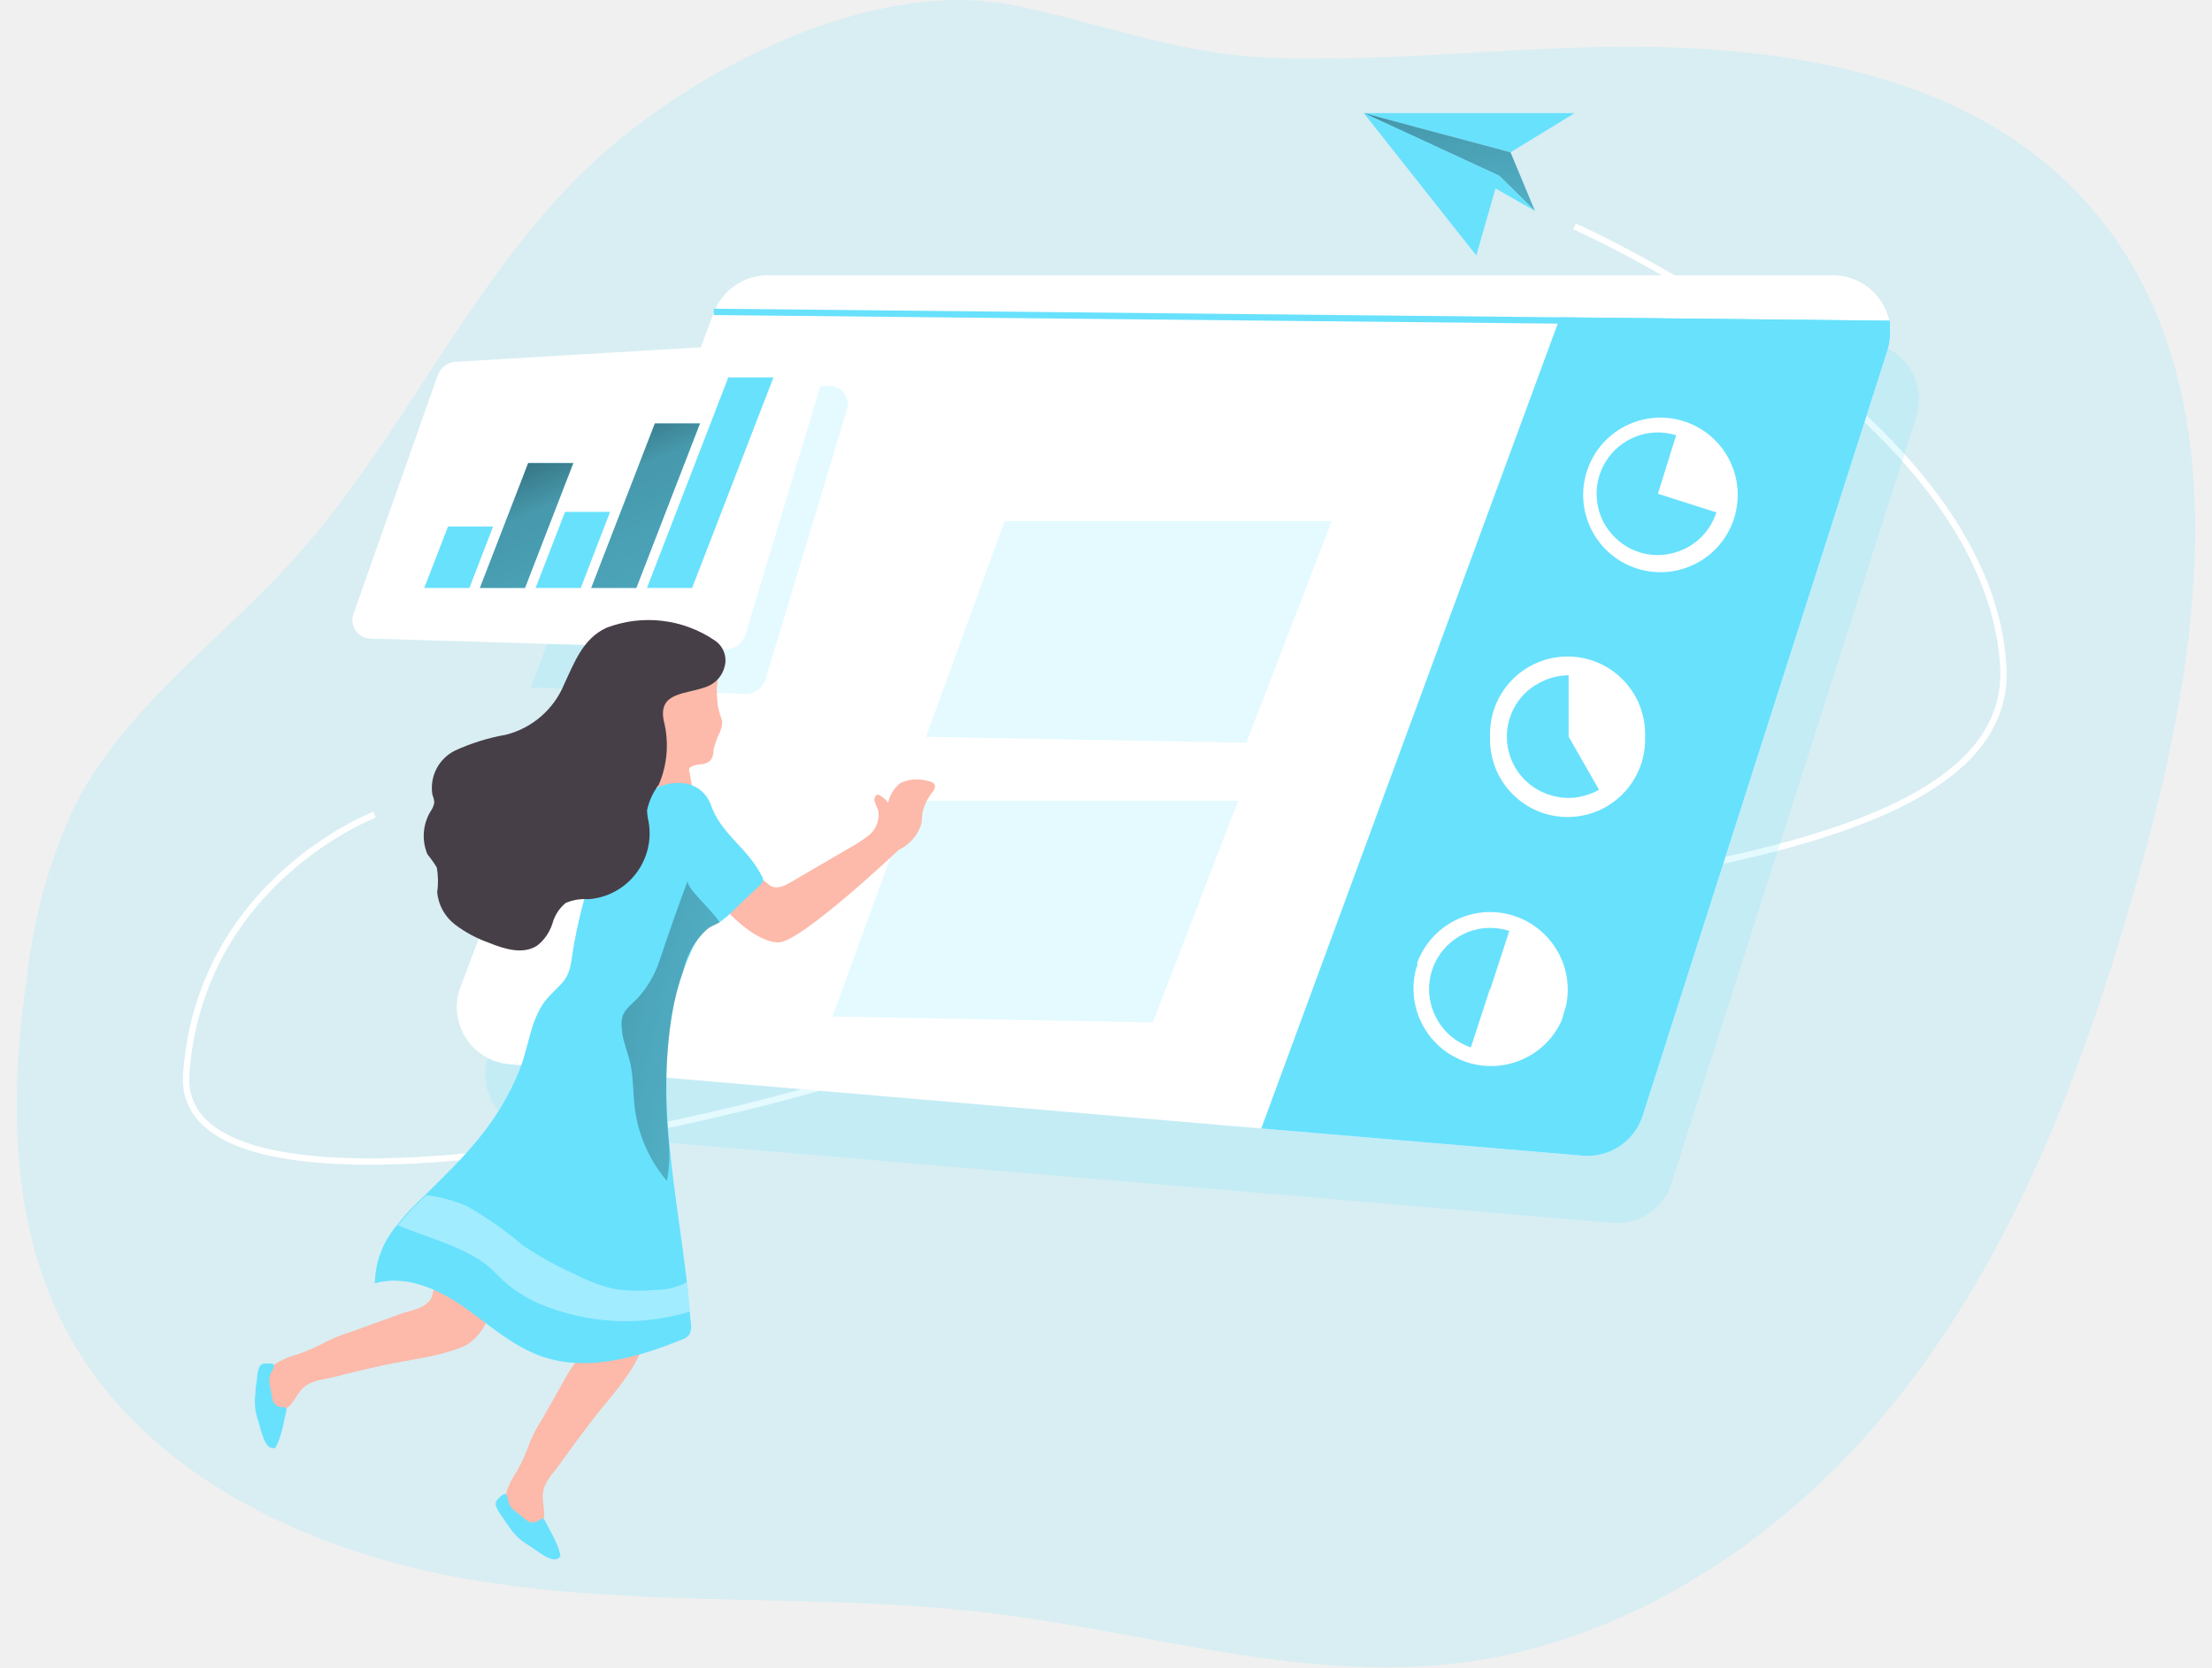
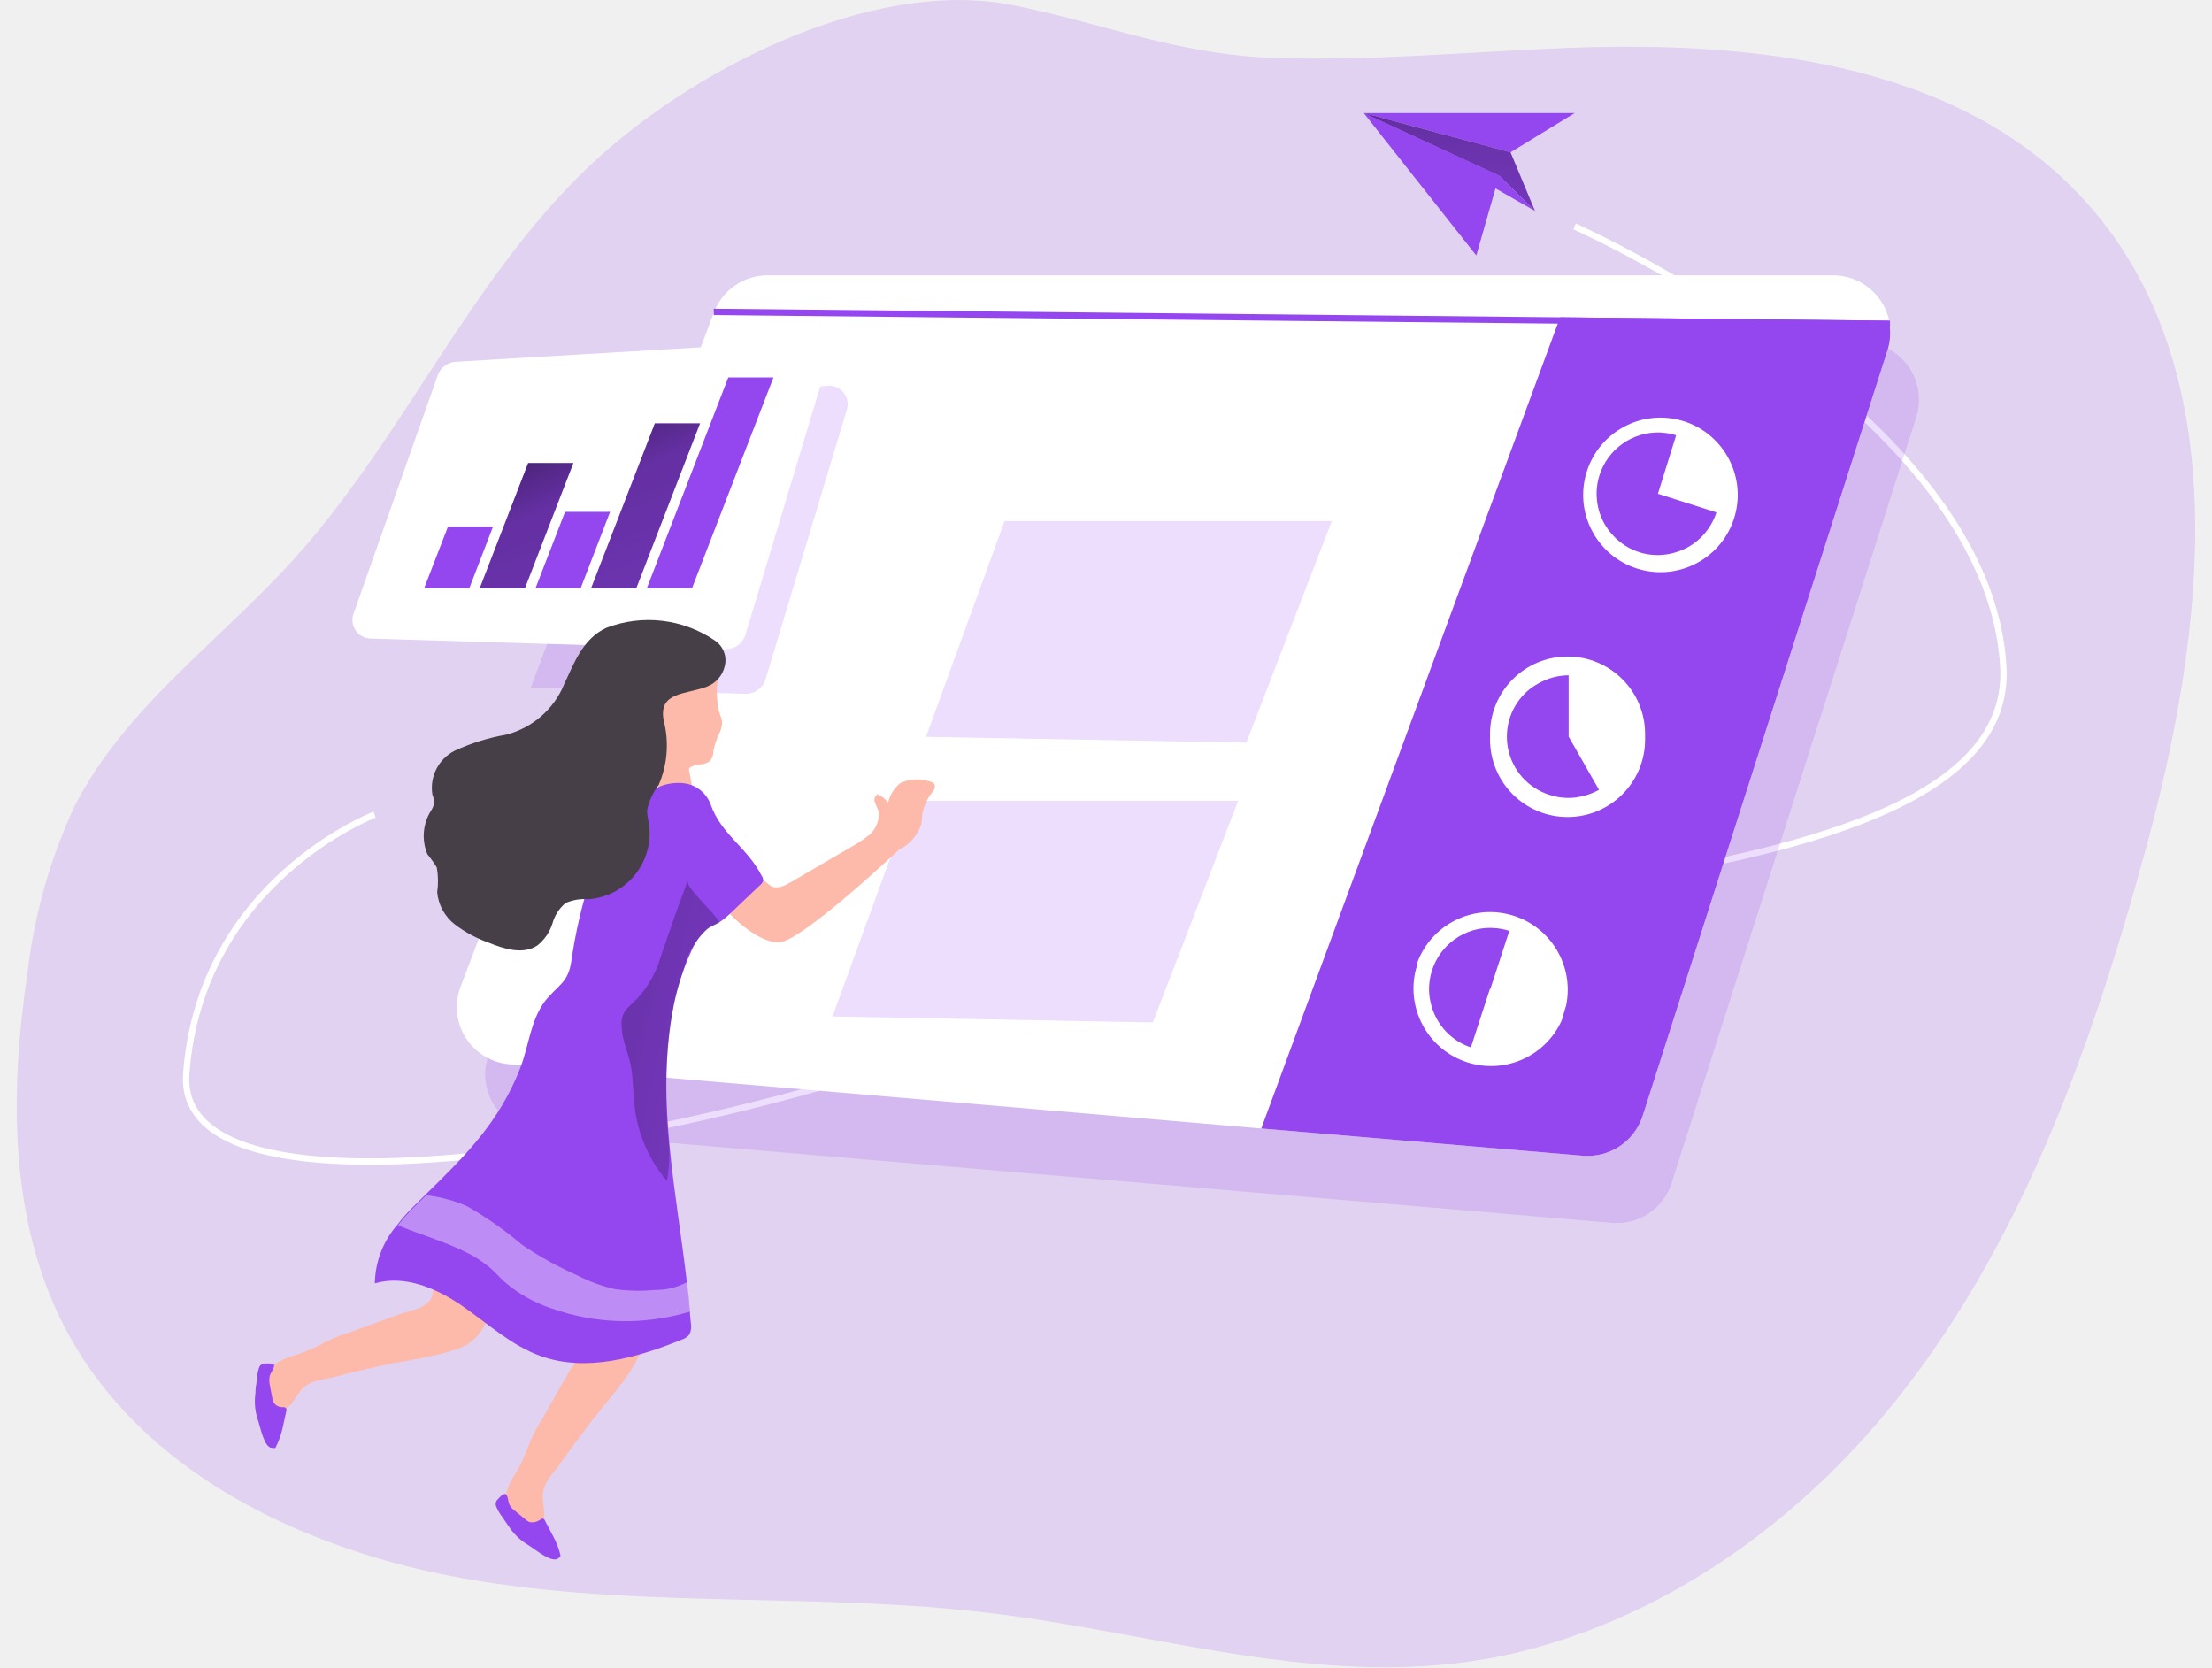
<svg xmlns="http://www.w3.org/2000/svg" xmlns:xlink="http://www.w3.org/1999/xlink" id="Layer_1" data-name="Layer 1" viewBox="0 0 164.93 126.22" width="406" height="306" class="illustration styles_illustrationTablet__1DWOa">
  <defs>
    <linearGradient id="linear-gradient" x1="-370.74" y1="84.53" x2="-334.52" y2="15.97" gradientTransform="matrix(1, 0, 0.38, -0.98, 374.98, 107.82)" gradientUnits="userSpaceOnUse">
      <stop offset="0.01" />
      <stop offset="0.08" stop-opacity="0.69" />
      <stop offset="0.21" stop-opacity="0.32" />
      <stop offset="1" stop-opacity="0" />
    </linearGradient>
    <linearGradient id="linear-gradient-2" x1="-363.52" y1="88.34" x2="-327.3" y2="19.79" xlink:href="#linear-gradient" />
    <linearGradient id="linear-gradient-3" x1="101.81" y1="2.7" x2="145.19" y2="-6.88" gradientTransform="matrix(1, 0, 0, -1, -65.98, 85.87)" gradientUnits="userSpaceOnUse">
      <stop offset="0.01" />
      <stop offset="0.13" stop-opacity="0.69" />
      <stop offset="0.25" stop-opacity="0.32" />
      <stop offset="1" stop-opacity="0" />
    </linearGradient>
    <linearGradient id="linear-gradient-4" x1="112.01" y1="136.55" x2="116.22" y2="105.06" gradientTransform="matrix(1, 0, 0, -1, -4.91, 138.67)" xlink:href="#linear-gradient" />
  </defs>
-   <path d="M33.47,127.64a63.65,63.65,0,0,0,6.72,1.42c12.68,2,25.67.84,38.41,2.38,13.49,1.62,26.59,6.27,40.19,2.92,10.9-2.69,20.59-9.56,27.68-18.15,9.94-12,15.37-27.14,19.51-42.18,4.64-16.83,7.15-37.05-4.77-49.8-9.52-10.2-25-11.81-38.94-11.27-7.37.29-14.74,1-22.11.76s-13.07-2.66-19.86-4C69.48,7.57,55.66,14.81,48.16,22c-9,8.58-14,20.53-22.33,29.73C20.23,57.9,13.09,62.92,9.3,70.34A40.77,40.77,0,0,0,5.74,82.86c-1.36,9.07-1.44,18.77,2.78,26.91C13.38,119.15,23.1,124.82,33.47,127.64Z" transform="translate(-4.91 -9.33)" fill="#68e1fd" opacity="0.18" style="isolation: isolate;" />
+   <path d="M33.47,127.64a63.65,63.65,0,0,0,6.72,1.42c12.68,2,25.67.84,38.41,2.38,13.49,1.62,26.59,6.27,40.19,2.92,10.9-2.69,20.59-9.56,27.68-18.15,9.94-12,15.37-27.14,19.51-42.18,4.64-16.83,7.15-37.05-4.77-49.8-9.52-10.2-25-11.81-38.94-11.27-7.37.29-14.74,1-22.11.76s-13.07-2.66-19.86-4C69.48,7.57,55.66,14.81,48.16,22c-9,8.58-14,20.53-22.33,29.73C20.23,57.9,13.09,62.92,9.3,70.34A40.77,40.77,0,0,0,5.74,82.86c-1.36,9.07-1.44,18.77,2.78,26.91C13.38,119.15,23.1,124.82,33.47,127.64Z" transform="translate(-4.91 -9.33)" fill="#9446EF" opacity="0.18" style="isolation: isolate;" />
  <path d="M122.85,26.47s31.38,13.94,32.46,33.35S97.81,75.73,85,84.1s-68.33,21.09-67.26,6.51S32,71,32,71" transform="translate(-4.91 -9.33)" fill="none" stroke="#fff" stroke-miterlimit="10" stroke-width="0.48" />
-   <path d="M40.68,89.15l19.15-51.1a4.37,4.37,0,0,1,4.09-2.83h80.64a4.37,4.37,0,0,1,4.36,4.37,4.48,4.48,0,0,1-.2,1.31l-18.53,58a4.35,4.35,0,0,1-4.52,3L44.39,95a4.37,4.37,0,0,1-4-4.71A4.54,4.54,0,0,1,40.68,89.15Z" transform="translate(-4.91 -9.33)" fill="#68e1fd" opacity="0.18" style="isolation: isolate;" />
+   <path d="M40.68,89.15l19.15-51.1a4.37,4.37,0,0,1,4.09-2.83h80.64a4.37,4.37,0,0,1,4.36,4.37,4.48,4.48,0,0,1-.2,1.31l-18.53,58a4.35,4.35,0,0,1-4.52,3L44.39,95a4.37,4.37,0,0,1-4-4.71A4.54,4.54,0,0,1,40.68,89.15Z" transform="translate(-4.91 -9.33)" fill="#9446EF" opacity="0.18" style="isolation: isolate;" />
  <path d="M146.56,35.79,128,93.82a4.38,4.38,0,0,1-4.53,3L99.13,94.76,42.24,89.9a4.35,4.35,0,0,1-4-4.7A4.72,4.72,0,0,1,38.52,84L43.07,72,51.3,50l6.38-17a4.37,4.37,0,0,1,4.09-2.83h80.64a4.36,4.36,0,0,1,4.36,4.36A4.24,4.24,0,0,1,146.56,35.79Z" transform="translate(-4.91 -9.33)" fill="#fff" />
-   <polygon points="61.76 76.95 67.71 60.62 92.47 60.62 86.01 77.4 61.76 76.95" fill="#68e1fd" opacity="0.18" style="isolation: isolate;" />
-   <path d="M146.56,35.79,128,93.82a4.38,4.38,0,0,1-4.53,3L99.13,94.76l22.45-60.94.17-.47,24.94.26a2.07,2.07,0,0,0,0,.22A4.34,4.34,0,0,1,146.56,35.79Z" transform="translate(-4.91 -9.33)" fill="#68e1fd" />
-   <path d="M67.74,40.39,61.61,60.72a1.54,1.54,0,0,1-1.5,1.13l-16.28-.47,8.24-22,14.3-.84A1.39,1.39,0,0,1,67.74,40.39Z" transform="translate(-4.91 -9.33)" fill="#68e1fd" opacity="0.18" style="isolation: isolate;" />
+   <polygon points="61.76 76.95 67.71 60.62 92.47 60.62 86.01 77.4 61.76 76.95" fill="#9446EF" opacity="0.18" style="isolation: isolate;" />
+   <path d="M146.56,35.79,128,93.82a4.38,4.38,0,0,1-4.53,3L99.13,94.76l22.45-60.94.17-.47,24.94.26a2.07,2.07,0,0,0,0,.22A4.34,4.34,0,0,1,146.56,35.79Z" transform="translate(-4.91 -9.33)" fill="#9446EF" />
+   <path d="M67.74,40.39,61.61,60.72a1.54,1.54,0,0,1-1.5,1.13l-16.28-.47,8.24-22,14.3-.84A1.39,1.39,0,0,1,67.74,40.39Z" transform="translate(-4.91 -9.33)" fill="#9446EF" opacity="0.18" style="isolation: isolate;" />
  <path d="M30.43,55.72l6.34-17.95a1.55,1.55,0,0,1,1.35-1.05l26.72-1.58A1.41,1.41,0,0,1,66.22,37L60.09,57.34a1.56,1.56,0,0,1-1.5,1.14l-26.94-.81A1.41,1.41,0,0,1,30.43,55.72Z" transform="translate(-4.91 -9.33)" fill="#fff" />
-   <polygon points="141.82 24.28 141.82 24.51 141.82 24.76 116.67 24.5 52.77 23.85 52.77 23.37 116.84 24.02 141.78 24.28 141.82 24.28" fill="#68e1fd" />
-   <polygon points="34.27 44.51 30.85 44.51 32.65 39.86 36.06 39.86 34.27 44.51" fill="#68e1fd" />
-   <polygon points="38.48 44.51 35.06 44.51 38.72 35.05 42.14 35.05 38.48 44.51" fill="#68e1fd" />
-   <polygon points="42.7 44.51 39.28 44.51 41.51 38.75 44.92 38.75 42.7 44.51" fill="#68e1fd" />
-   <polygon points="46.91 44.51 43.49 44.51 48.31 32.05 51.73 32.05 46.91 44.51" fill="#68e1fd" />
+   <polygon points="141.82 24.28 141.82 24.51 141.82 24.76 116.67 24.5 52.77 23.85 52.77 23.37 116.84 24.02 141.78 24.28 141.82 24.28" fill="#9446EF" />
+   <polygon points="34.27 44.51 30.85 44.51 32.65 39.86 36.06 39.86 34.27 44.51" fill="#9446EF" />
+   <polygon points="38.48 44.51 35.06 44.51 38.72 35.05 42.14 35.05 38.48 44.51" fill="#9446EF" />
+   <polygon points="42.7 44.51 39.28 44.51 41.51 38.75 44.92 38.75 42.7 44.51" fill="#9446EF" />
+   <polygon points="46.91 44.51 43.49 44.51 48.31 32.05 51.73 32.05 46.91 44.51" fill="#9446EF" />
  <polygon points="38.48 44.51 35.06 44.51 38.72 35.05 42.14 35.05 38.48 44.51" fill="url(#linear-gradient)" />
  <polygon points="46.91 44.51 43.49 44.51 48.31 32.05 51.73 32.05 46.91 44.51" fill="url(#linear-gradient-2)" />
-   <polygon points="51.13 44.51 47.71 44.51 53.87 28.57 57.29 28.57 51.13 44.51" fill="#68e1fd" />
+   <polygon points="51.13 44.51 47.71 44.51 53.87 28.57 57.29 28.57 51.13 44.51" fill="#9446EF" />
  <path d="M135,48.32a5.85,5.85,0,1,0-.12.39l.06-.19Z" transform="translate(-4.91 -9.33)" fill="#fff" />
  <path d="M122.21,85.45a5.88,5.88,0,0,0-11.27-3.24c0,.06,0,.13,0,.19s0,.13-.07.19a5.87,5.87,0,0,0,11,4c.06-.19.11-.38.17-.57S122.14,85.64,122.21,85.45Z" transform="translate(-4.91 -9.33)" fill="#fff" />
  <path d="M128.19,64.9a5.87,5.87,0,0,0-11.74,0v.41a5.87,5.87,0,0,0,11.74,0V64.9Z" transform="translate(-4.91 -9.33)" fill="#fff" />
-   <path d="M129.16,46.71h0l1.38-4.43a4.87,4.87,0,0,0-1.2-.21,4.65,4.65,0,0,0-4.61,3.25,4.87,4.87,0,0,0-.21,1.2,5,5,0,0,0,.11,1.21,4.54,4.54,0,0,0,1.12,2.12,4.58,4.58,0,0,0,4.43,1.38,5.1,5.1,0,0,0,1.13-.41,4.92,4.92,0,0,0,1-.7,4.71,4.71,0,0,0,1.28-2Z" transform="translate(-4.91 -9.33)" fill="#68e1fd" />
-   <path d="M122.4,65.09h0V60.45a4.68,4.68,0,0,0-2.31.63,4.37,4.37,0,0,0-1,.74,4.62,4.62,0,0,0,2.09,7.75,4.45,4.45,0,0,0,2.4,0,4.69,4.69,0,0,0,1.12-.45Z" transform="translate(-4.91 -9.33)" fill="#68e1fd" />
-   <path d="M116.47,84.21l1.44-4.41a4.77,4.77,0,0,0-2.4-.13,4.64,4.64,0,0,0-3.67,4.3,4.4,4.4,0,0,0,.1,1.2,4.54,4.54,0,0,0,.4,1.14A4.6,4.6,0,0,0,115,88.62l1.44-4.42Z" transform="translate(-4.91 -9.33)" fill="#68e1fd" />
+   <path d="M129.16,46.71h0l1.38-4.43a4.87,4.87,0,0,0-1.2-.21,4.65,4.65,0,0,0-4.61,3.25,4.87,4.87,0,0,0-.21,1.2,5,5,0,0,0,.11,1.21,4.54,4.54,0,0,0,1.12,2.12,4.58,4.58,0,0,0,4.43,1.38,5.1,5.1,0,0,0,1.13-.41,4.92,4.92,0,0,0,1-.7,4.71,4.71,0,0,0,1.28-2Z" transform="translate(-4.91 -9.33)" fill="#9446EF" />
+   <path d="M122.4,65.09h0V60.45a4.68,4.68,0,0,0-2.31.63,4.37,4.37,0,0,0-1,.74,4.62,4.62,0,0,0,2.09,7.75,4.45,4.45,0,0,0,2.4,0,4.69,4.69,0,0,0,1.12-.45Z" transform="translate(-4.91 -9.33)" fill="#9446EF" />
+   <path d="M116.47,84.21l1.44-4.41a4.77,4.77,0,0,0-2.4-.13,4.64,4.64,0,0,0-3.67,4.3,4.4,4.4,0,0,0,.1,1.2,4.54,4.54,0,0,0,.4,1.14A4.6,4.6,0,0,0,115,88.62l1.44-4.42Z" transform="translate(-4.91 -9.33)" fill="#9446EF" />
  <path d="M57.61,66.53a.92.92,0,0,1-.31.48,1.48,1.48,0,0,1-.71.19,1.55,1.55,0,0,0-.74.25.42.42,0,0,0,0,.38l.29,1.62a.65.65,0,0,1,0,.39.56.56,0,0,1-.37.26c-.58.23-1.3.43-1.76,0a1.79,1.79,0,0,1-.43-.87,17.78,17.78,0,0,1-.9-5.63,4,4,0,0,1,1.32-3.08,3.9,3.9,0,0,1,2.85-.66,1.38,1.38,0,0,1,1.06.73c.13.29,0,.57,0,.88A8.75,8.75,0,0,0,58,62.83a6.25,6.25,0,0,0,.16.62,2.09,2.09,0,0,1,.16.54,2.22,2.22,0,0,1-.29,1,6.23,6.23,0,0,0-.37,1.13A2.1,2.1,0,0,1,57.61,66.53Z" transform="translate(-4.91 -9.33)" fill="#fdb9a9" />
  <path d="M58.91,78.53s2,2.14,3.68,2.14,9.09-7,9.09-7a3.27,3.27,0,0,0,1.7-1.92c.07-.29.05-.59.1-.88a3.9,3.9,0,0,1,.77-1.6.6.6,0,0,0,.17-.49c-.06-.22-.32-.29-.54-.33a2.93,2.93,0,0,0-2.09.17,2.65,2.65,0,0,0-.91,1.48,1.79,1.79,0,0,0-.8-.64.48.48,0,0,0-.21.58,5.76,5.76,0,0,0,.26.62,2,2,0,0,1-.84,2,8.93,8.93,0,0,1-1.23.8l-4.54,2.65c-.46.27-1,.55-1.5.3-.23-.12-.39-.35-.64-.46a1.14,1.14,0,0,0-1.08.34A6.8,6.8,0,0,0,58.91,78.53Z" transform="translate(-4.91 -9.33)" fill="#fdb9a9" />
  <path d="M40.82,108.15a4.2,4.2,0,0,1-1.85,3c-1.86.87-4.25,1.09-6.25,1.52-1.21.27-2.42.54-3.61.86-1,.27-2.07.24-2.75,1.12-.41.52-.68,1.26-1.32,1.41a1.19,1.19,0,0,1-1.19-.54,2.83,2.83,0,0,1-.4-1.33,1.58,1.58,0,0,1,0-.53,1.24,1.24,0,0,1,.28-.5,5.56,5.56,0,0,1,2.42-1.29,15.35,15.35,0,0,0,2.25-1,11.71,11.71,0,0,1,1.84-.72l3.65-1.33c.86-.31,2.15-.43,2.48-1.41a6,6,0,0,0,.19-1.47,6.26,6.26,0,0,1,.88-2.78.82.82,0,0,1,.29-.35,1,1,0,0,1,.49-.12,3,3,0,0,1,1.38.16,2.41,2.41,0,0,1,1.23,1.39,5,5,0,0,1,.22,1.88A11.84,11.84,0,0,1,40.82,108.15Z" transform="translate(-4.91 -9.33)" fill="#fdb9a9" />
-   <path d="M24.39,112.77c-.06.26-.26.47-.33.73a1.72,1.72,0,0,0,0,.64l.19,1a.75.75,0,0,0,.86.71.28.28,0,0,1,.21.12.25.25,0,0,1,0,.17l-.28,1.27a6.17,6.17,0,0,1-.55,1.53.47.47,0,0,1-.24,0c-.64,0-.89-1.62-1.12-2.23a4.39,4.39,0,0,1-.15-1.91c0-.35.06-.69.11-1a2.88,2.88,0,0,1,.19-1,.46.46,0,0,1,.43-.25C23.91,112.56,24.46,112.48,24.39,112.77Z" transform="translate(-4.91 -9.33)" fill="#68e1fd" />
+   <path d="M24.39,112.77c-.06.26-.26.47-.33.73a1.72,1.72,0,0,0,0,.64l.19,1a.75.75,0,0,0,.86.71.28.28,0,0,1,.21.12.25.25,0,0,1,0,.17l-.28,1.27a6.17,6.17,0,0,1-.55,1.53.47.47,0,0,1-.24,0c-.64,0-.89-1.62-1.12-2.23a4.39,4.39,0,0,1-.15-1.91c0-.35.06-.69.11-1a2.88,2.88,0,0,1,.19-1,.46.46,0,0,1,.43-.25C23.91,112.56,24.46,112.48,24.39,112.77Z" transform="translate(-4.91 -9.33)" fill="#9446EF" />
  <path d="M51.5,108.34a4.15,4.15,0,0,1,.56,3.52c-.85,1.86-2.53,3.59-3.76,5.21-.76,1-1.5,2-2.21,3-.58.85-1.41,1.52-1.36,2.63,0,.66.3,1.4-.09,1.93a1.2,1.2,0,0,1-1.26.36,2.81,2.81,0,0,1-1.16-.75,1.61,1.61,0,0,1-.33-.41,1.24,1.24,0,0,1-.11-.57,5.45,5.45,0,0,1,1-2.55,14.76,14.76,0,0,0,1-2.25,10.93,10.93,0,0,1,.94-1.75l1.91-3.38c.46-.79,1.37-1.72,1-2.68a5.88,5.88,0,0,0-.81-1.24,6.4,6.4,0,0,1-1.14-2.68,1.19,1.19,0,0,1,0-.46,1,1,0,0,1,.29-.41,3.06,3.06,0,0,1,1.17-.77,2.35,2.35,0,0,1,1.83.26,4.85,4.85,0,0,1,1.39,1.28A12.07,12.07,0,0,1,51.5,108.34Z" transform="translate(-4.91 -9.33)" fill="#fdb9a9" />
-   <path d="M42,122.51c.12.24.11.53.23.77a1.48,1.48,0,0,0,.44.46l.77.63a1.17,1.17,0,0,0,.3.19,1.08,1.08,0,0,0,.82-.2.19.19,0,0,1,.33.07l.61,1.16a5.86,5.86,0,0,1,.58,1.51.49.49,0,0,1-.16.19c-.5.41-1.73-.66-2.29-1A4.44,4.44,0,0,1,42.24,125c-.2-.28-.39-.57-.58-.85a3,3,0,0,1-.48-.85.49.49,0,0,1,.17-.49C41.48,122.66,41.85,122.25,42,122.51Z" transform="translate(-4.91 -9.33)" fill="#68e1fd" />
-   <path d="M61.42,76a.64.64,0,0,1-.23.33c-.76.73-1.53,1.44-2.28,2.17a6,6,0,0,1-.78.63c-.25.15-.52.25-.77.4a1.88,1.88,0,0,0-.24.18,4.68,4.68,0,0,0-1.2,1.76c-.19.41-.37.84-.52,1.27a19.54,19.54,0,0,0-.89,3.44c-1.15,6.68.35,13.49,1.13,20.19.1.74.17,1.48.23,2.22,0,.31.06.63.08.95a1.27,1.27,0,0,1-.13.83,1.24,1.24,0,0,1-.61.39c-3.38,1.37-7.19,2.45-10.62,1.23-2.22-.79-4-2.45-5.94-3.79s-4.36-2.38-6.63-1.72a6.91,6.91,0,0,1,1.71-4.44,12.1,12.1,0,0,1,1.21-1.37l.9-.89c3-2.93,5.57-5.46,7.18-9.57.65-1.67.78-3.63,1.88-5.09,1-1.25,1.77-1.38,2-3.06a37.54,37.54,0,0,1,1.43-6.19,15,15,0,0,1,2.79-5,7.34,7.34,0,0,1,1.92-1.72,3.69,3.69,0,0,1,2.49-.51,2.48,2.48,0,0,1,1.91,1.57c.77,2.27,2.77,3.26,3.86,5.41A.57.57,0,0,1,61.42,76Z" transform="translate(-4.91 -9.33)" fill="#68e1fd" />
+   <path d="M42,122.51c.12.24.11.53.23.77a1.48,1.48,0,0,0,.44.46l.77.63a1.17,1.17,0,0,0,.3.19,1.08,1.08,0,0,0,.82-.2.19.19,0,0,1,.33.07l.61,1.16a5.86,5.86,0,0,1,.58,1.51.49.49,0,0,1-.16.19c-.5.41-1.73-.66-2.29-1A4.44,4.44,0,0,1,42.24,125c-.2-.28-.39-.57-.58-.85a3,3,0,0,1-.48-.85.49.49,0,0,1,.17-.49C41.48,122.66,41.85,122.25,42,122.51Z" transform="translate(-4.91 -9.33)" fill="#9446EF" />
+   <path d="M61.42,76a.64.64,0,0,1-.23.33c-.76.73-1.53,1.44-2.28,2.17a6,6,0,0,1-.78.63c-.25.15-.52.25-.77.4a1.88,1.88,0,0,0-.24.18,4.68,4.68,0,0,0-1.2,1.76c-.19.41-.37.84-.52,1.27a19.54,19.54,0,0,0-.89,3.44c-1.15,6.68.35,13.49,1.13,20.19.1.74.17,1.48.23,2.22,0,.31.06.63.08.95a1.27,1.27,0,0,1-.13.83,1.24,1.24,0,0,1-.61.39c-3.38,1.37-7.19,2.45-10.62,1.23-2.22-.79-4-2.45-5.94-3.79s-4.36-2.38-6.63-1.72a6.91,6.91,0,0,1,1.71-4.44,12.1,12.1,0,0,1,1.21-1.37l.9-.89c3-2.93,5.57-5.46,7.18-9.57.65-1.67.78-3.63,1.88-5.09,1-1.25,1.77-1.38,2-3.06a37.54,37.54,0,0,1,1.43-6.19,15,15,0,0,1,2.79-5,7.34,7.34,0,0,1,1.92-1.72,3.69,3.69,0,0,1,2.49-.51,2.48,2.48,0,0,1,1.91,1.57c.77,2.27,2.77,3.26,3.86,5.41A.57.57,0,0,1,61.42,76Z" transform="translate(-4.91 -9.33)" fill="#9446EF" />
  <path d="M58.51,59.76a2.17,2.17,0,0,1-1.36,1.55c-1.55.61-3.69.36-3.26,2.57a7.54,7.54,0,0,1-.38,4.87,4.81,4.81,0,0,0-.88,1.91,4.63,4.63,0,0,0,.12.91,5,5,0,0,1-4,5.76,3.83,3.83,0,0,1-.58.07,3.64,3.64,0,0,0-1.71.29,3.1,3.1,0,0,0-1,1.57,3.47,3.47,0,0,1-1.13,1.64c-1.07.72-2.5.28-3.7-.21a9.5,9.5,0,0,1-2.53-1.36,3.49,3.49,0,0,1-1.36-2.45A5.94,5.94,0,0,0,36.71,75,8.9,8.9,0,0,0,36,74a3.59,3.59,0,0,1,.31-3.36,1.46,1.46,0,0,0,.21-.57,1.83,1.83,0,0,0-.14-.57,3.15,3.15,0,0,1,1.71-3.35,15.75,15.75,0,0,1,3.86-1.2,6.49,6.49,0,0,0,4.41-3.84c.77-1.64,1.42-3.43,3.18-4.25a8.92,8.92,0,0,1,8.21.95A1.8,1.8,0,0,1,58.51,59.76Z" transform="translate(-4.91 -9.33)" fill="#473f47" />
  <path d="M58.13,79.16c-.25.15-.52.25-.77.4a1.37,1.37,0,0,0-.24.18,5.67,5.67,0,0,0-1.72,3,20.35,20.35,0,0,0-.9,3.45,38.93,38.93,0,0,0-.27,9.19,10.72,10.72,0,0,1-.1,3.35,10.59,10.59,0,0,1-2.43-5.52c-.14-1.11-.1-2.25-.33-3.35-.18-.79-.5-1.55-.63-2.35a.5.5,0,0,0,0-.12c-.21-1.44.35-1.65,1.16-2.48a7.84,7.84,0,0,0,1.72-3q1-3,2.09-5.91C55.56,76.53,57.51,78.17,58.13,79.16Z" transform="translate(-4.91 -9.33)" fill="url(#linear-gradient-3)" />
  <path d="M55.88,108.62a16.77,16.77,0,0,1-10.57-.27,10.36,10.36,0,0,1-3.49-2c-.39-.36-.74-.76-1.14-1.1a9,9,0,0,0-2-1.24c-1.55-.74-3.17-1.21-4.74-1.85l-.17-.07a13.17,13.17,0,0,1,1.21-1.37l.91-.89.2,0a11.13,11.13,0,0,1,2.91.81,28,28,0,0,1,4.19,2.94,27.39,27.39,0,0,0,4.14,2.29,12.36,12.36,0,0,0,2.87,1.05,12.88,12.88,0,0,0,3,.06,4.91,4.91,0,0,0,2.45-.59C55.74,107.14,55.81,107.87,55.88,108.62Z" transform="translate(-4.91 -9.33)" fill="#fff" opacity="0.38" style="isolation: isolate;" />
-   <polygon points="68.84 55.78 74.79 39.44 99.56 39.44 93.09 56.22 68.84 55.78" fill="#68e1fd" opacity="0.18" style="isolation: isolate;" />
-   <polygon points="101.98 8.56 112.23 13.3 110.5 19.34 101.98 8.56" fill="#68e1fd" />
-   <polygon points="101.98 8.56 117.95 8.56 113.09 11.53 101.98 8.56" fill="#68e1fd" />
-   <polygon points="114.94 15.97 112.23 13.3 101.98 8.56 113.09 11.53 114.94 15.97" fill="#68e1fd" />
+   <polygon points="68.84 55.78 74.79 39.44 99.56 39.44 93.09 56.22 68.84 55.78" fill="#9446EF" opacity="0.18" style="isolation: isolate;" />
+   <polygon points="101.98 8.56 112.23 13.3 110.5 19.34 101.98 8.56" fill="#9446EF" />
+   <polygon points="101.98 8.56 117.95 8.56 113.09 11.53 101.98 8.56" fill="#9446EF" />
+   <polygon points="114.94 15.97 112.23 13.3 101.98 8.56 113.09 11.53 114.94 15.97" fill="#9446EF" />
  <polygon points="114.94 15.97 112.23 13.3 101.98 8.56 113.09 11.53 114.94 15.97" fill="url(#linear-gradient-4)" />
-   <polygon points="114.94 15.97 112.23 13.3 101.98 8.56 114.94 15.97" fill="#68e1fd" />
+   <polygon points="114.94 15.97 112.23 13.3 101.98 8.56 114.94 15.97" fill="#9446EF" />
</svg>
